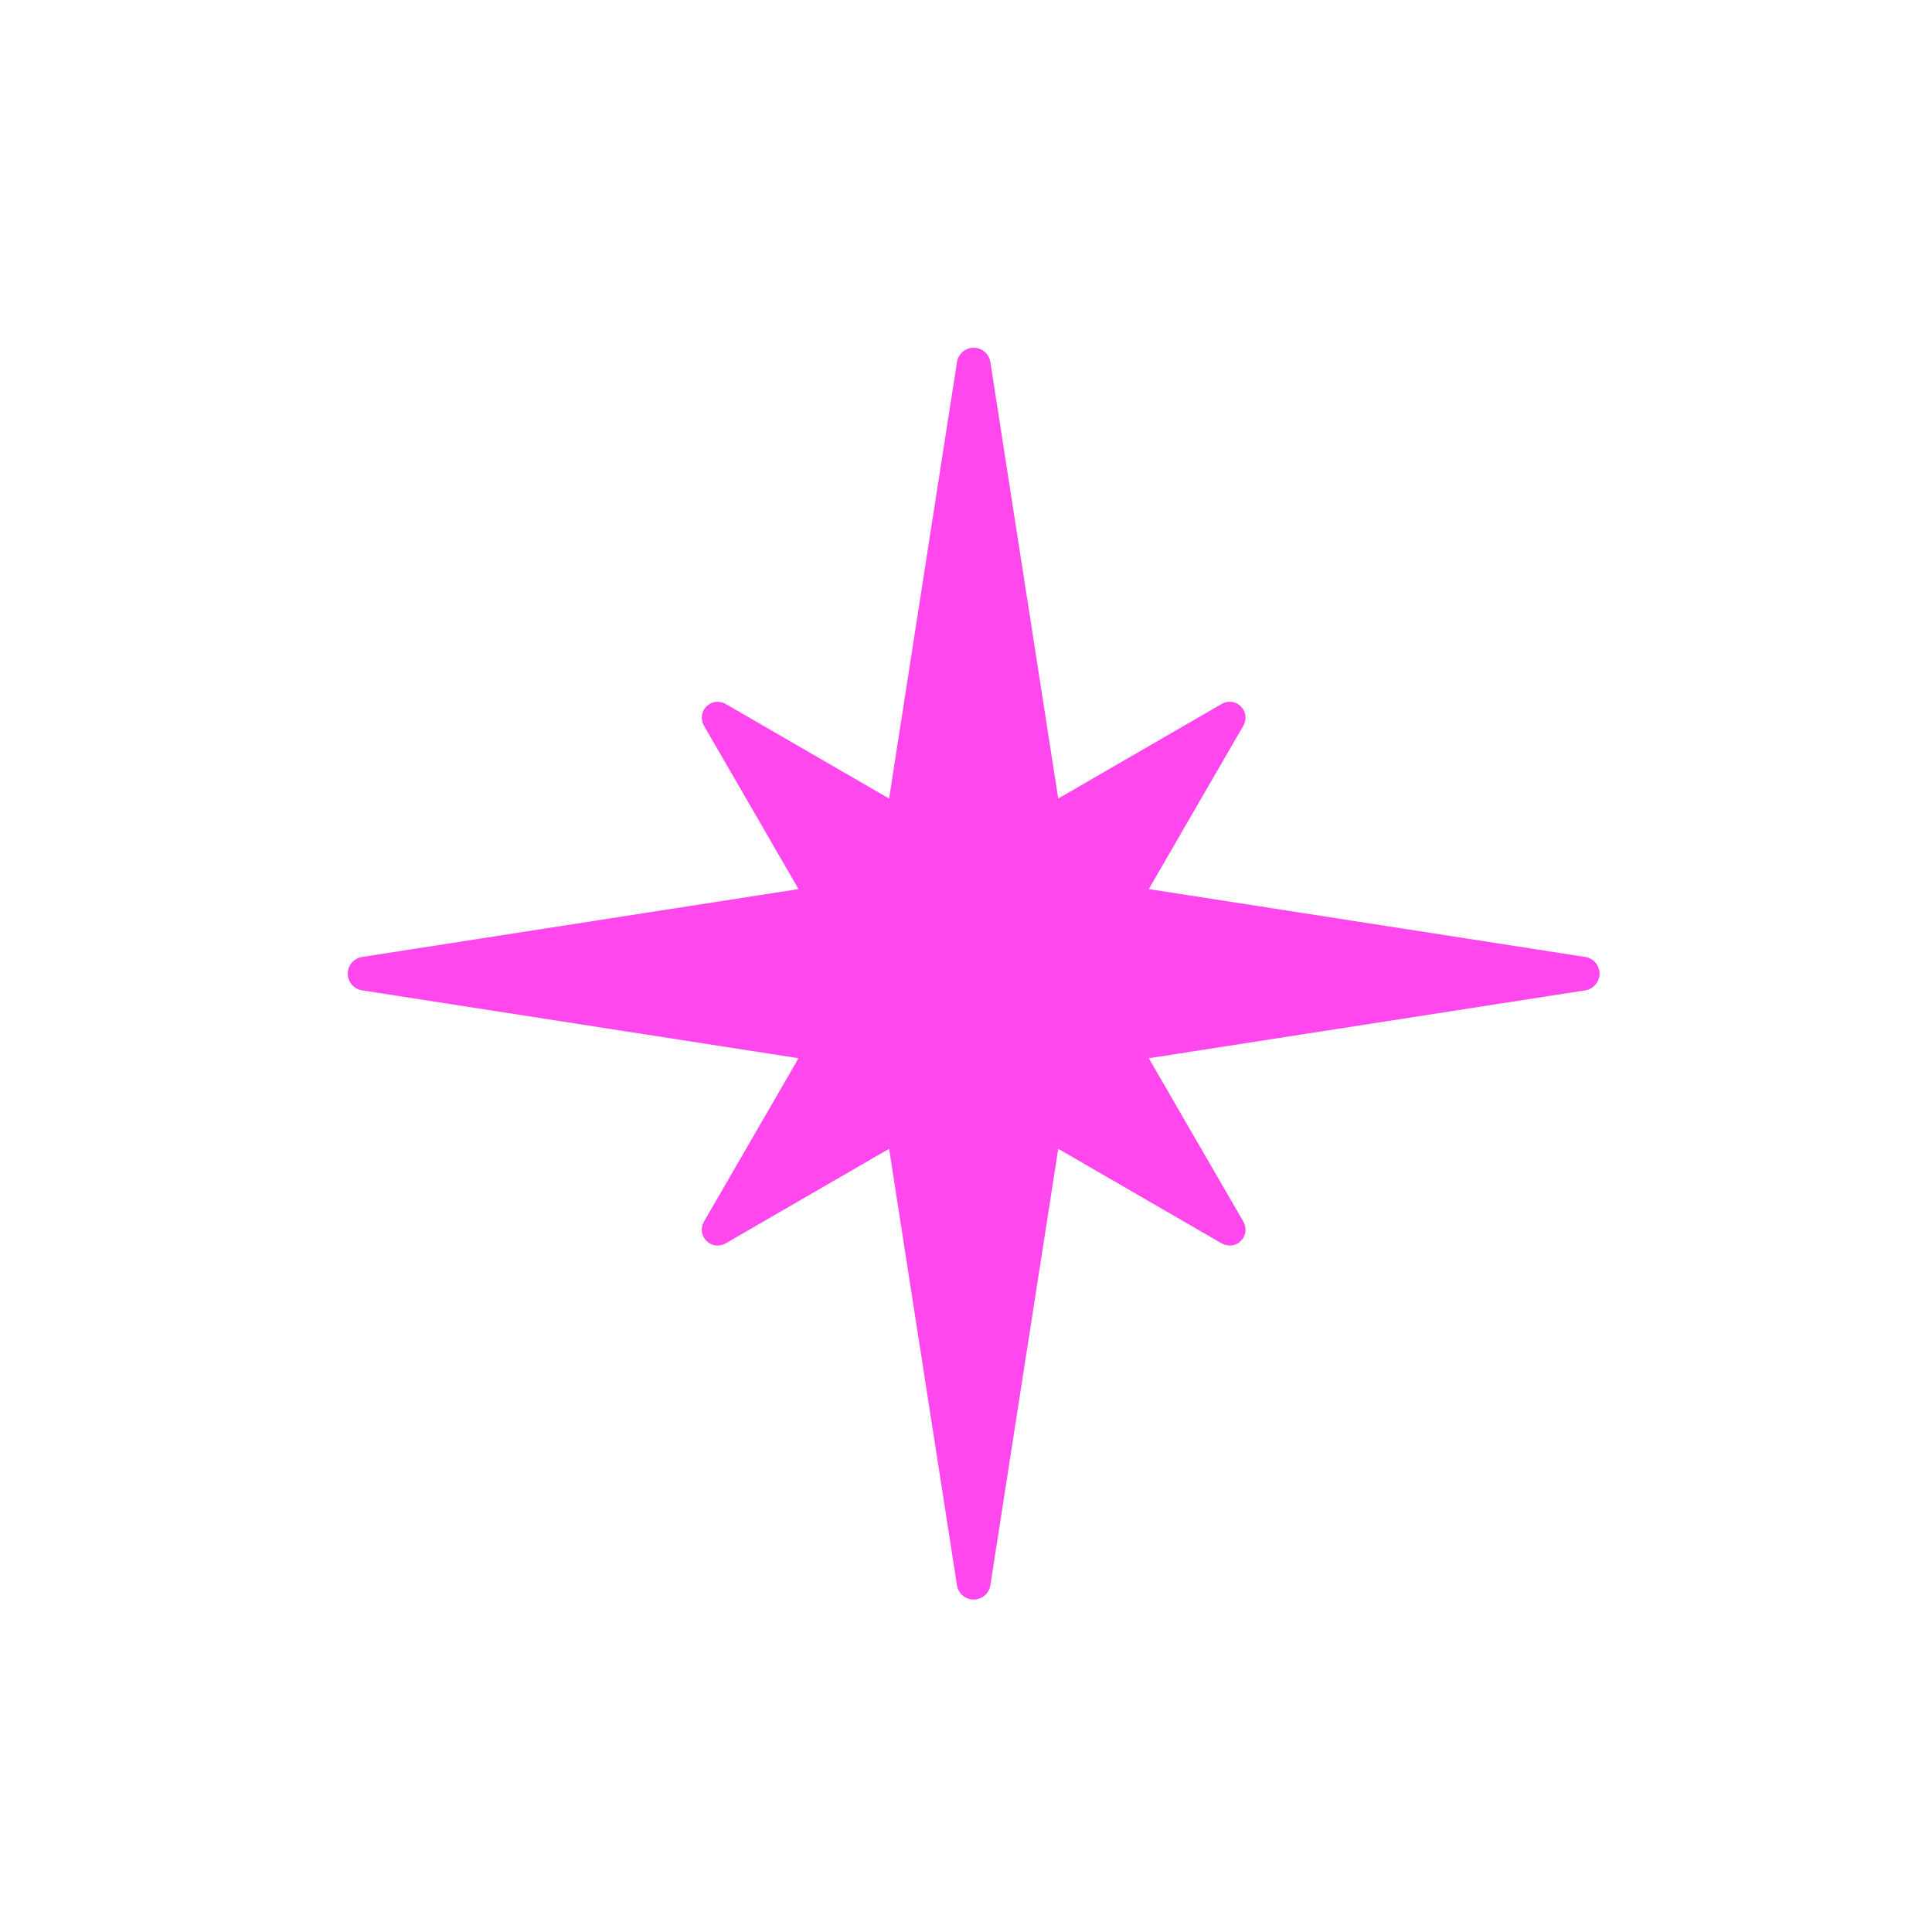
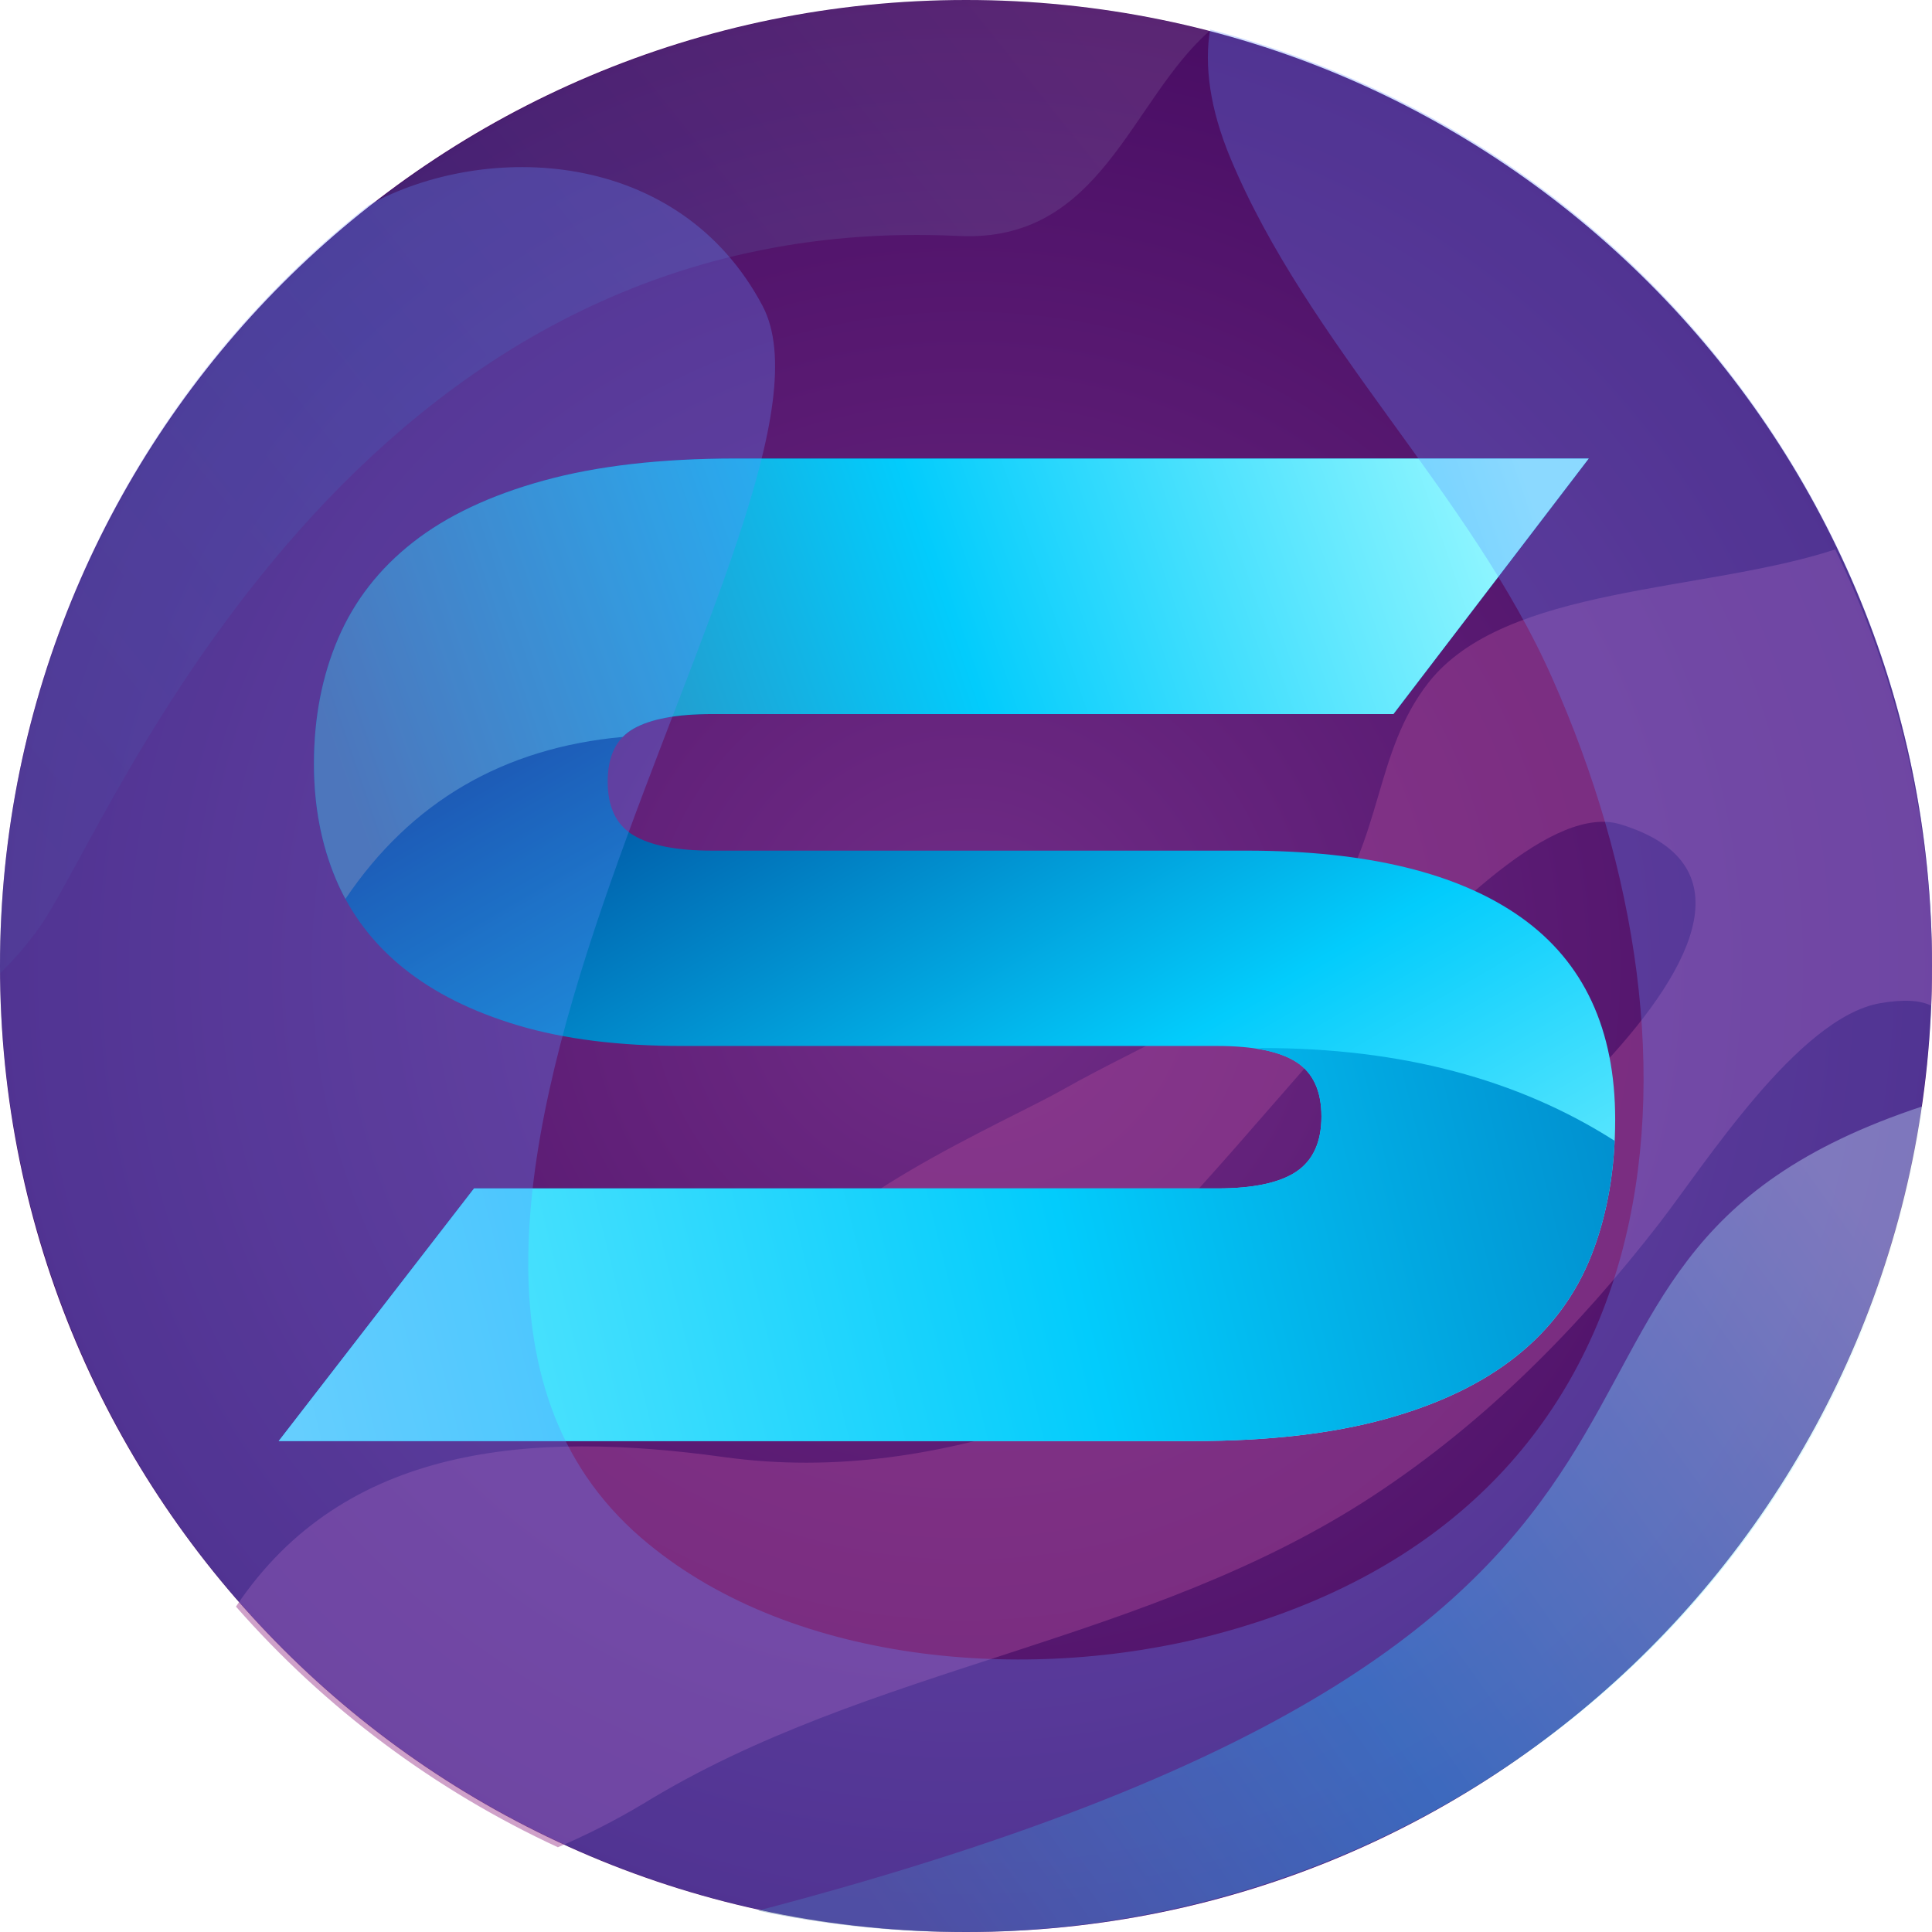
- <svg xmlns="http://www.w3.org/2000/svg" width="100" height="100" viewBox="0 0 100 100" fill="none">
-   <path d="M82.053 49.533L59.461 46.019L64.359 37.555C64.449 37.399 64.485 37.217 64.462 37.038C64.438 36.859 64.356 36.692 64.228 36.564C64.101 36.437 63.934 36.355 63.755 36.331C63.576 36.308 63.394 36.344 63.238 36.434L54.774 41.332L51.26 18.739C51.228 18.534 51.123 18.346 50.965 18.21C50.806 18.075 50.605 18 50.397 18C50.188 18 49.986 18.075 49.828 18.21C49.67 18.346 49.565 18.534 49.533 18.739L46.019 41.332L37.555 36.434C37.399 36.344 37.217 36.308 37.038 36.331C36.859 36.355 36.692 36.437 36.564 36.564C36.437 36.692 36.355 36.859 36.331 37.038C36.308 37.217 36.344 37.399 36.434 37.555L41.332 46.019L18.739 49.533C18.534 49.565 18.346 49.67 18.21 49.828C18.075 49.986 18 50.188 18 50.396C18 50.605 18.075 50.806 18.21 50.965C18.346 51.123 18.534 51.228 18.739 51.26L41.332 54.774L36.434 63.238C36.344 63.394 36.308 63.576 36.331 63.755C36.355 63.934 36.437 64.101 36.564 64.228C36.692 64.356 36.859 64.438 37.038 64.462C37.217 64.485 37.399 64.449 37.555 64.359L46.019 59.461L49.533 82.054C49.565 82.26 49.67 82.447 49.828 82.583C49.986 82.718 50.188 82.793 50.397 82.793C50.605 82.793 50.806 82.718 50.965 82.583C51.123 82.447 51.228 82.26 51.26 82.054L54.774 59.461L63.238 64.359C63.394 64.449 63.576 64.485 63.755 64.462C63.934 64.438 64.101 64.356 64.229 64.228C64.356 64.101 64.438 63.934 64.462 63.755C64.485 63.576 64.449 63.394 64.359 63.238L59.461 54.774L82.053 51.26C82.26 51.228 82.447 51.123 82.583 50.965C82.718 50.806 82.793 50.605 82.793 50.396C82.793 50.188 82.718 49.986 82.583 49.828C82.447 49.67 82.26 49.565 82.053 49.533V49.533Z" fill="#FF47ED" />
+ <svg xmlns="http://www.w3.org/2000/svg" width="512px" height="512px" viewBox="0 0 512 512" version="1.1">
+   <defs>
+     <radialGradient cx="50%" cy="50%" fx="50%" fy="50%" r="50%" id="radialGradient-1">
+       <stop stop-color="#712D87" offset="0%" />
+       <stop stop-color="#490D64" offset="100%" />
+     </radialGradient>
+     <linearGradient x1="111.792%" y1="90.899%" x2="44.742%" y2="6.085%" id="linearGradient-2">
+       <stop stop-color="#9CF9FF" offset="0%" />
+       <stop stop-color="#02CCFC" offset="48.313%" />
+       <stop stop-color="#004194" offset="100%" />
+     </linearGradient>
+     <linearGradient x1="100%" y1="44.049%" x2="0%" y2="55.951%" id="linearGradient-3">
+       <stop stop-color="#9CF9FF" offset="0%" />
+       <stop stop-color="#02CCFC" offset="48.313%" />
+       <stop stop-color="#446C9F" offset="100%" />
+     </linearGradient>
+     <linearGradient x1="-34.389%" y1="57.773%" x2="158.81%" y2="43.698%" id="linearGradient-4">
+       <stop stop-color="#9CF9FF" offset="0%" />
+       <stop stop-color="#02CCFC" offset="48.313%" />
+       <stop stop-color="#004194" offset="100%" />
+     </linearGradient>
+     <linearGradient x1="100%" y1="24.876%" x2="0%" y2="75.124%" id="linearGradient-5">
+       <stop stop-color="#EBFFFA" offset="0%" />
+       <stop stop-color="#02CCFC" offset="56.862%" />
+       <stop stop-color="#446C9F" offset="100%" />
+     </linearGradient>
+     <linearGradient x1="100%" y1="17.609%" x2="0%" y2="82.391%" id="linearGradient-6">
+       <stop stop-color="#EBFFFA" offset="0%" />
+       <stop stop-color="#02CCFC" offset="56.862%" />
+       <stop stop-color="#446C9F" offset="100%" />
+     </linearGradient>
+   </defs>
+   <g id="Page-1" stroke="none" stroke-width="1" fill="none" fill-rule="evenodd">
+     <g id="Group-6-Copy-3-Copy-2" fill-rule="nonzero">
+       <ellipse id="Oval" fill="url(#radialGradient-1)" cx="256" cy="256" rx="256" ry="256" />
+       <path d="M439.705,324.228 C451.686,308.762 476.534,269.646 498.229,265.865 C504.527,264.767 508.945,265.084 511.814,266.522 C511.924,263.448 512,260.366 512,257.267 C512.053,218.585 503.28,180.399 486.344,145.603 C451.554,157.037 398.828,155.146 378.604,180.851 C363.985,199.432 366.454,222.97 351.131,242.496 C332.799,265.855 306.015,274.902 281.17,289.033 C267.796,296.64 211.349,321.258 212.172,338.058 C213.649,368.205 273.879,350.337 288.233,342.354 C318.703,325.412 394.805,207.84 429.458,218.466 C495.762,238.799 376.545,326.594 357.262,337.887 C306.585,367.566 250.803,394.307 191.842,386.141 C140.731,379.063 91.222,382.83 62.534,425.768 C86.196,452.735 115.256,474.459 147.844,489.542 C155.621,486.218 163.164,482.372 170.421,478.031 C230.386,441.176 303.723,435.903 363.97,396.354 C393.748,376.805 418.393,351.743 439.705,324.228 Z" id="Path" fill="#9F4493" opacity="0.5" />
+       <path d="M316.335,381.891 C336.055,381.891 352.986,379.945 367.127,376.053 C381.268,372.161 392.88,366.582 401.961,359.317 C411.043,352.052 417.659,343.1 421.811,332.462 C425.962,321.823 428.038,309.888 428.038,296.655 C428.038,272.783 419.735,254.944 403.129,243.138 C386.523,231.332 362.262,225.429 330.347,225.429 L188.675,225.429 C179.334,225.429 172.393,224.067 167.853,221.343 C163.312,218.618 161.041,213.883 161.041,207.137 C161.041,200.39 163.312,195.72 167.853,193.125 C172.393,190.53 179.334,189.233 188.675,189.233 L369.268,189.233 L421.032,121.511 L194.902,121.511 C175.183,121.511 158.252,123.457 144.111,127.349 C129.97,131.241 118.423,136.69 109.471,143.696 C100.519,150.701 93.903,159.199 89.622,169.189 C85.34,179.179 83.2,190.271 83.2,202.466 C83.2,213.623 85.146,223.808 89.038,233.019 C92.93,242.23 98.898,250.079 106.941,256.566 C114.985,263.053 125.104,268.113 137.3,271.745 C149.495,275.378 164.025,277.194 180.891,277.194 L322.563,277.194 C332.163,277.194 339.169,278.621 343.58,281.475 C347.991,284.33 350.197,289.13 350.197,295.876 C350.197,302.622 347.991,307.488 343.58,310.472 C339.169,313.455 332.163,314.947 322.563,314.947 L125.623,314.947 L73.859,381.891 L316.335,381.891 Z" id="Path" fill="url(#linearGradient-2)" />
+       <path d="M421.032,121.511 L369.268,189.233 L188.675,189.233 C179.334,189.233 172.393,190.53 167.853,193.125 C166.789,193.733 165.851,194.454 165.037,195.289 L165.096,195.285 C133.423,198.161 108.906,212.474 91.545,238.224 C90.628,236.545 89.794,234.808 89.038,233.019 C85.146,223.808 83.2,213.623 83.2,202.466 C83.2,190.271 85.34,179.179 89.622,169.189 C93.903,159.199 100.519,150.701 109.471,143.696 C118.423,136.69 129.97,131.241 144.111,127.349 C158.252,123.457 175.183,121.511 194.902,121.511 L194.902,121.511 L421.032,121.511 Z" id="Combined-Shape" fill="url(#linearGradient-3)" />
+       <path d="M334.537,277.739 C371.13,277.739 402.252,285.937 427.903,302.332 C427.392,313.326 425.36,323.368 421.811,332.462 C417.659,343.1 411.043,352.052 401.961,359.317 C392.88,366.582 381.268,372.161 367.127,376.053 C352.986,379.945 336.055,381.891 316.335,381.891 L316.335,381.891 L73.859,381.891 L125.623,314.947 L322.563,314.947 C332.163,314.947 339.169,313.455 343.58,310.472 C347.991,307.488 350.197,302.622 350.197,295.876 C350.197,289.13 347.991,284.33 343.58,281.475 C340.952,279.775 337.402,278.581 332.931,277.893 L334.537,277.739 Z" id="Combined-Shape" fill="url(#linearGradient-4)" />
+       <path d="M200.892,506.336 C270.728,521.153 343.653,506.603 402.211,466.168 C460.768,425.733 499.688,363.053 509.655,293.13 C379.114,336.122 492.458,429.924 200.892,506.336 Z" id="Path" fill="url(#linearGradient-5)" opacity="0.4" />
+       <path d="M11.234,244.666 C29.847,216.999 93.801,54.718 254.046,62.534 C291.891,64.38 299.404,26.81 320.488,8.258 C243.796,-11.73 162.198,5.016 99.498,53.61 C36.798,102.204 0.06,177.172 9.87476767e-10,256.644 C9.87476767e-10,257.082 0.015,257.517 0.017,257.954 C4.183,253.906 7.941,249.455 11.234,244.666 Z" id="Path" fill="url(#linearGradient-6)" opacity="0.1" />
+       <path d="M509.895,288.389 C526.298,160.545 445.279,40.402 320.689,7.817 C319.124,17.369 320.59,28.77 326.113,41.99 C346.672,91.203 389.622,130.868 411.248,179.461 C456.602,281.366 444.808,400.822 321.802,433.205 C271.955,446.327 208.487,440.842 169.866,407.491 C78.168,328.305 229.378,132.429 202.048,80.987 C179.786,39.084 128.608,37.428 97.821,54.315 C12.027,121.807 -21.592,236.315 14.081,339.536 C49.754,442.757 146.877,512 255.997,512 C384.77,511.984 493.492,416.232 509.895,288.389 Z" id="Path" fill="#608EFF" opacity="0.3" />
+     </g>
+   </g>
</svg>
